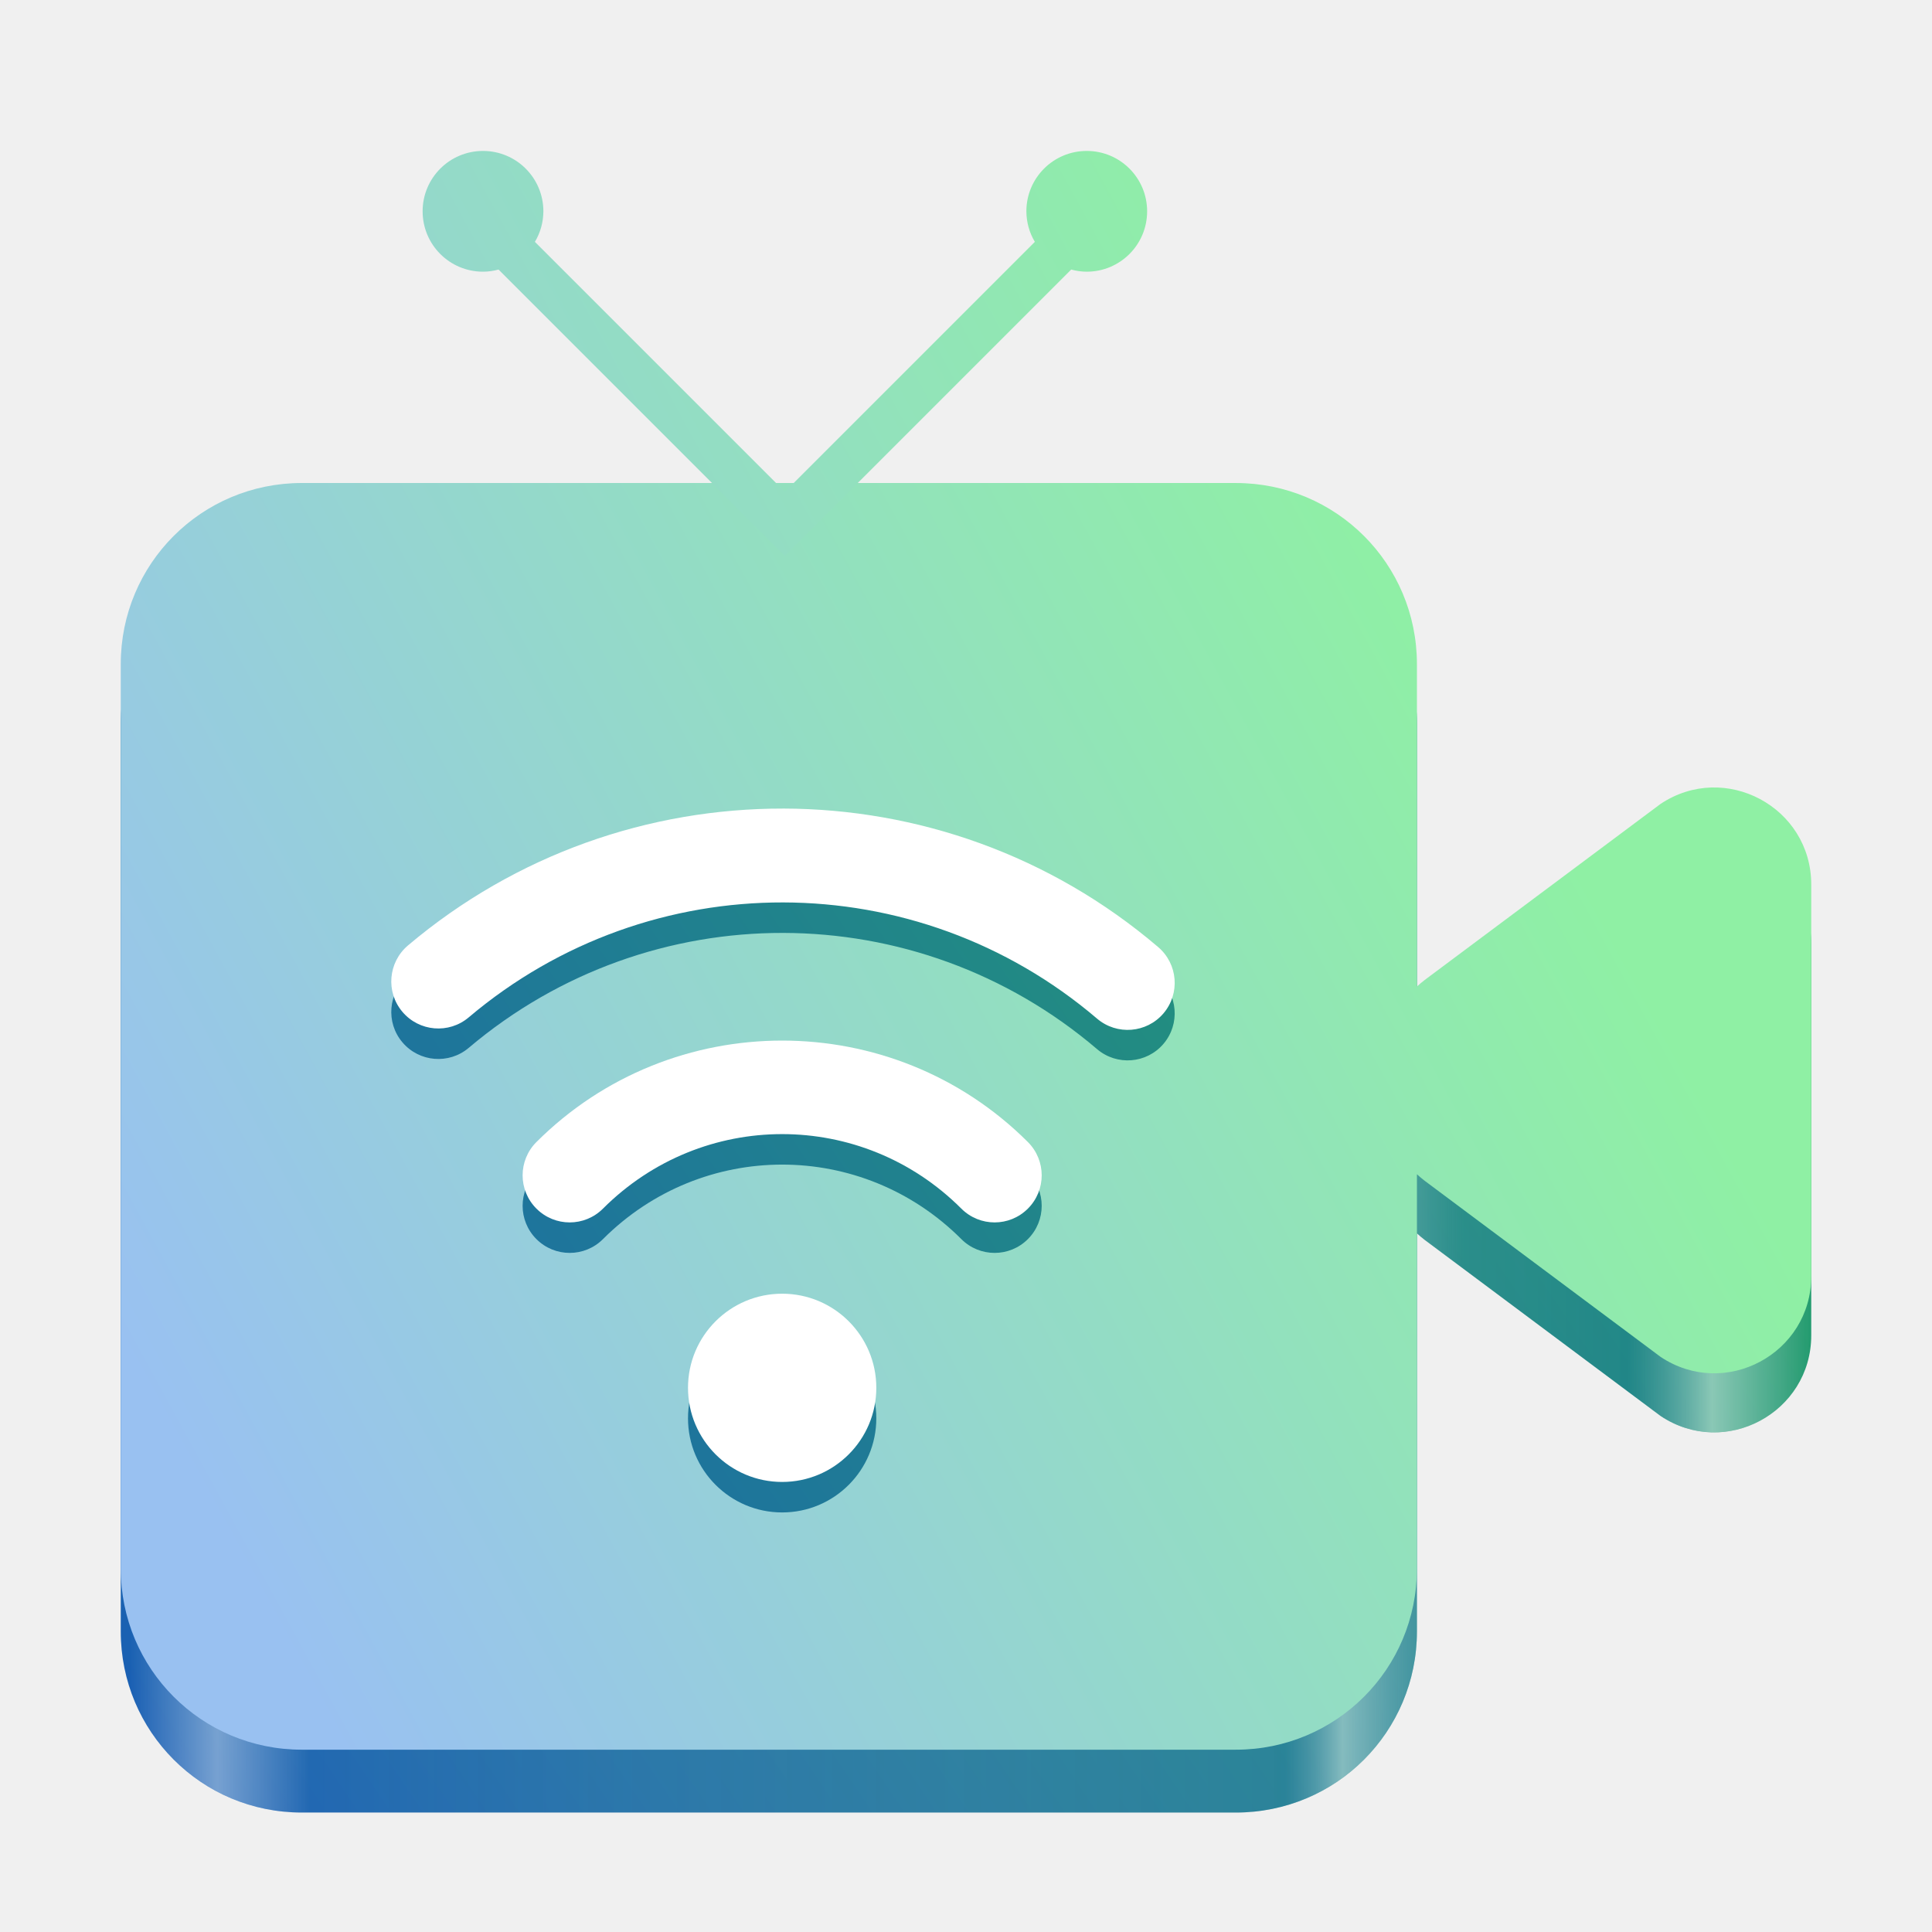
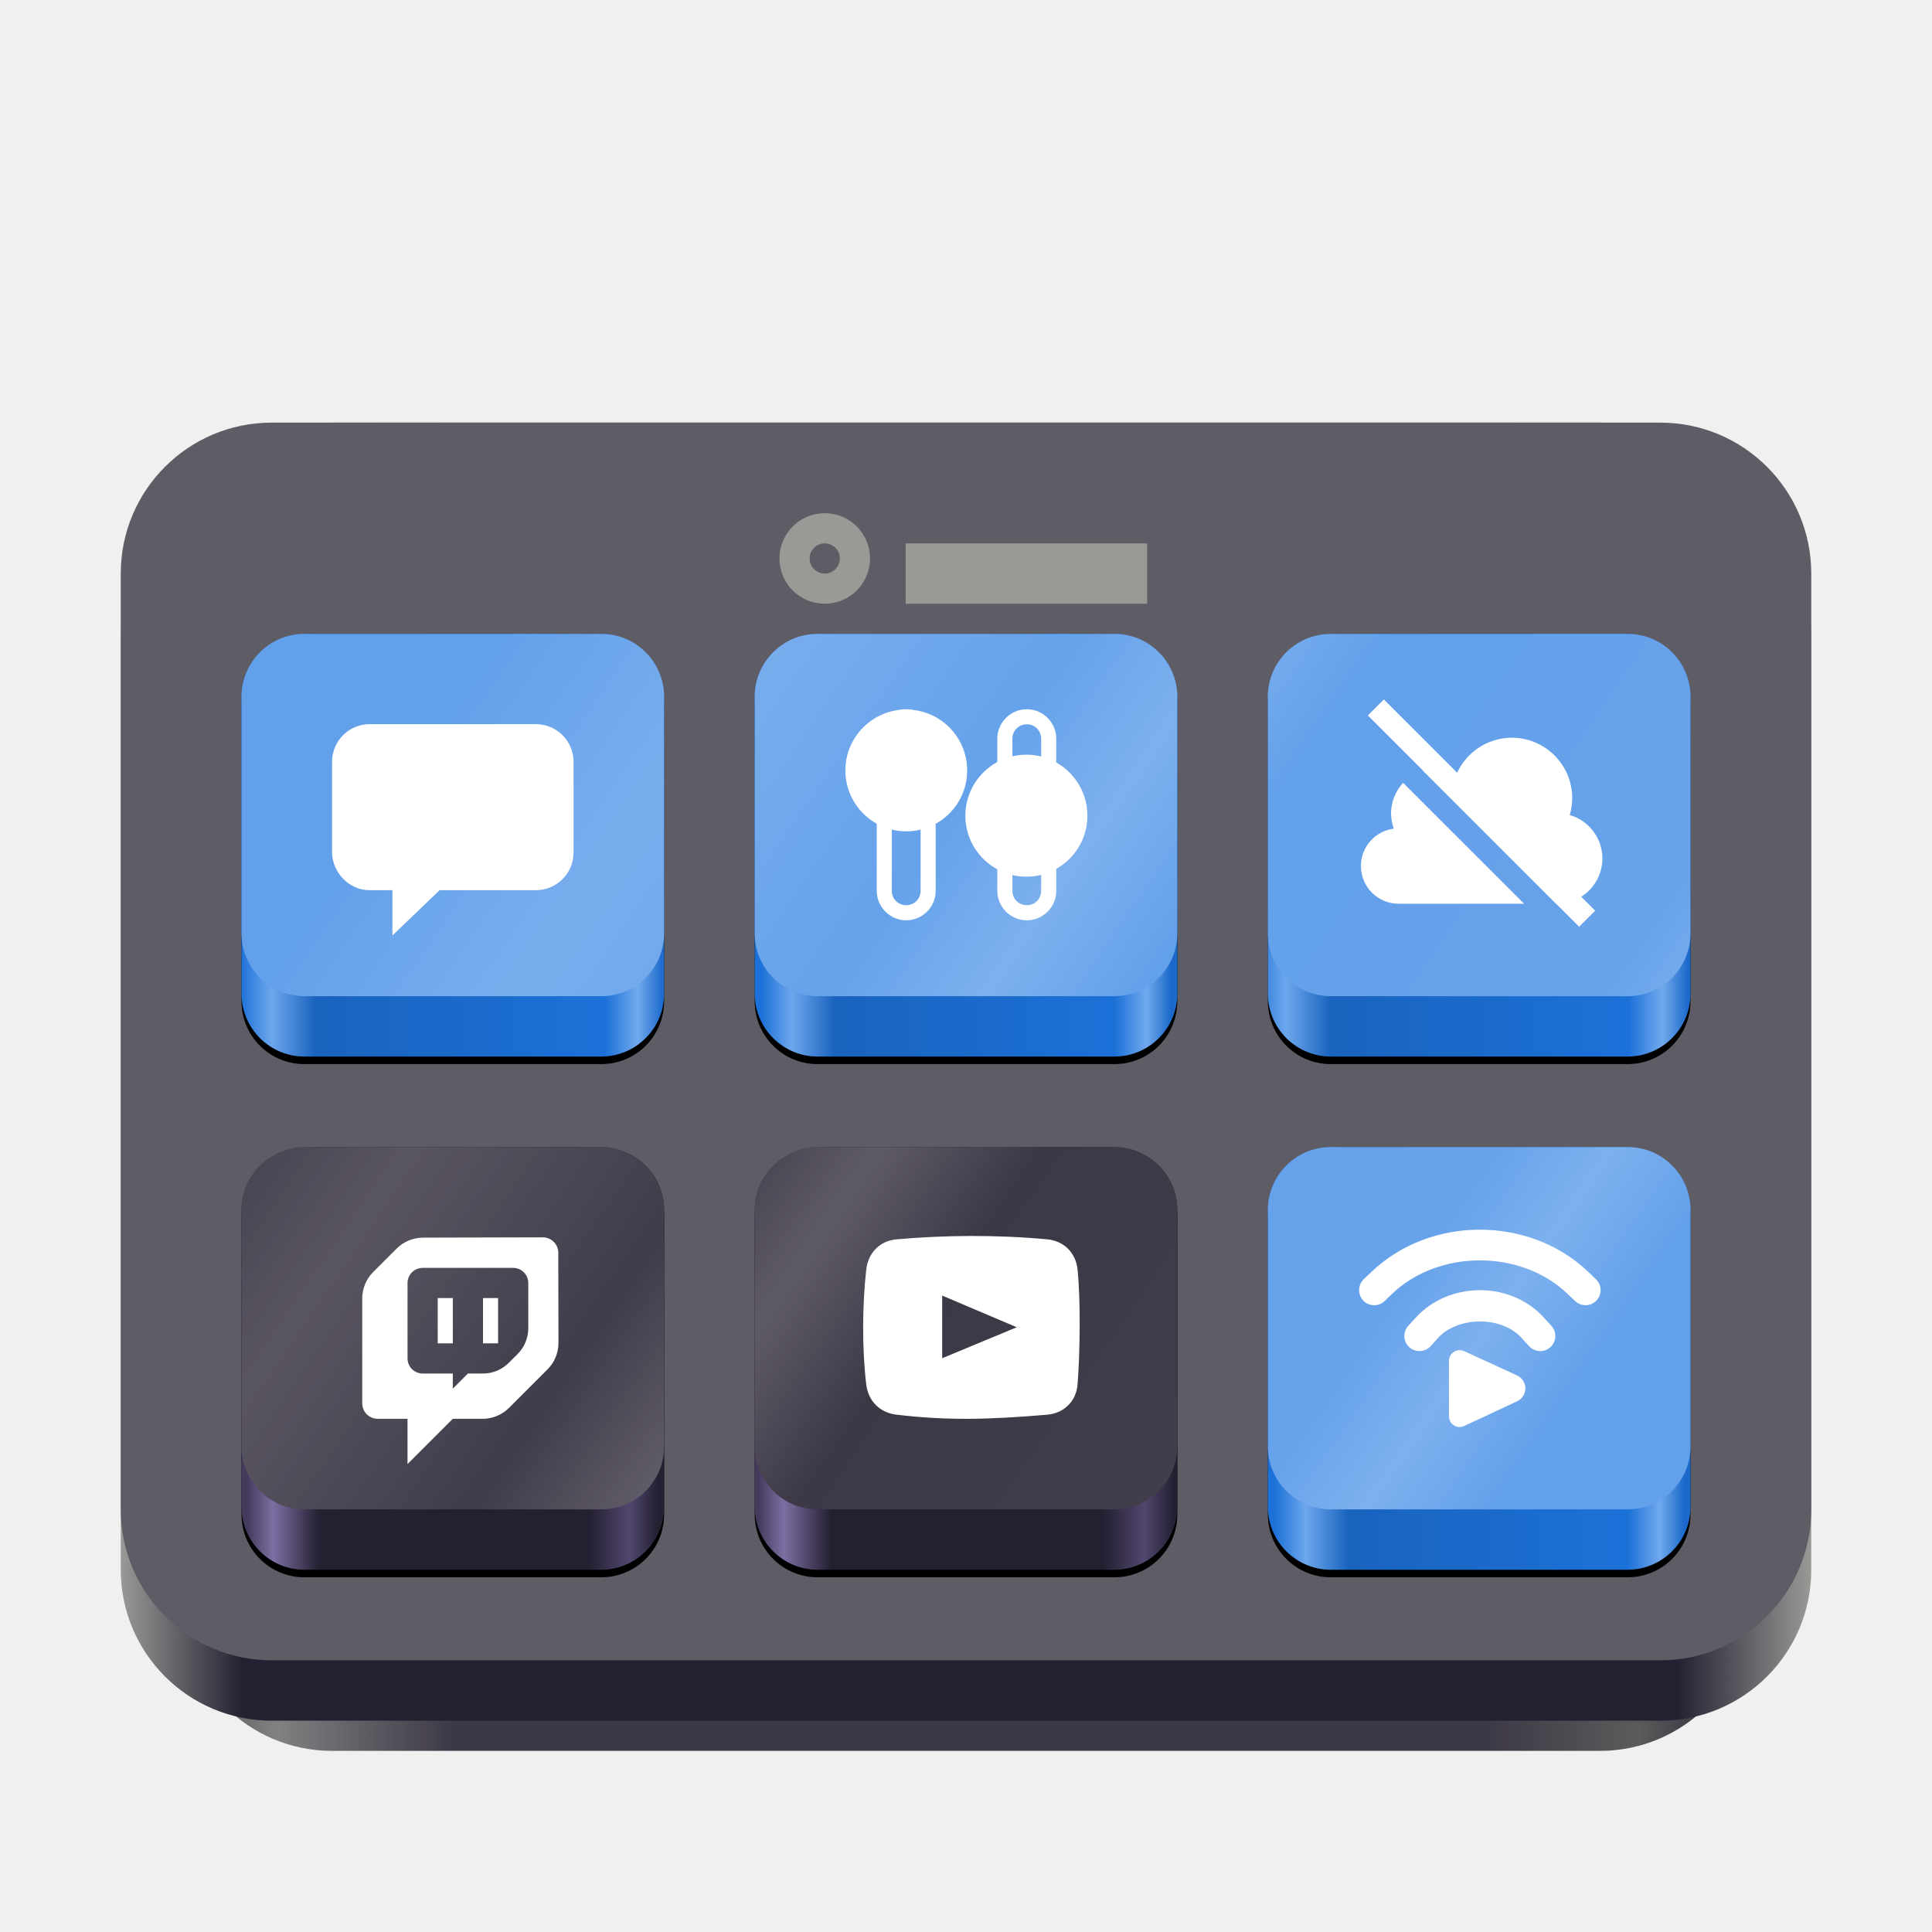
<svg xmlns="http://www.w3.org/2000/svg" xmlns:xlink="http://www.w3.org/1999/xlink" height="128px" viewBox="0 0 128 128" width="128px">
-   <linearGradient id="a" gradientUnits="userSpaceOnUse">
-     <stop offset="0" stop-color="#1a5fb4" />
-     <stop offset="1" stop-color="#26a269" />
+   <linearGradient id="a" gradientTransform="matrix(0.928571 0 0 1 4.571429 -172)" gradientUnits="userSpaceOnUse" x1="7.843" x2="119.957" y1="284.301" y2="284.301">
+     <stop offset="0" stop-color="#4b4b4b" />
+     <stop offset="0.062" stop-color="#818182" />
+     <stop offset="0.175" stop-color="#3d3846" />
+     <stop offset="0.831" stop-color="#3d3846" />
+     <stop offset="0.929" stop-color="#5b5b5b" />
+     <stop offset="1" stop-color="#241f31" />
  </linearGradient>
-   <linearGradient id="b" x1="8" x2="106" xlink:href="#a" y1="114" y2="48" />
-   <linearGradient id="c" gradientUnits="userSpaceOnUse" x1="8.614" x2="119.862" y1="118.916" y2="118.916">
+   <linearGradient id="b" gradientUnits="userSpaceOnUse" x1="8" x2="120" y1="112" y2="112">
+     <stop offset="0" stop-color="#9a9996" />
+     <stop offset="0.073" stop-color="#241f31" />
+     <stop offset="0.92" stop-color="#241f31" />
+     <stop offset="1" stop-color="#9a9996" />
+   </linearGradient>
+   <linearGradient id="c" gradientUnits="userSpaceOnUse">
+     <stop offset="0" stop-color="#1c71d8" />
+     <stop offset="0.075" stop-color="#6da7ec" />
+     <stop offset="0.179" stop-color="#1963be" />
+     <stop offset="0.864" stop-color="#1c71d8" />
+     <stop offset="0.941" stop-color="#71a9ed" />
+     <stop offset="1" stop-color="#1b6acb" />
+   </linearGradient>
+   <linearGradient id="d" x1="15.909" x2="43.905" xlink:href="#c" y1="68.7" y2="68.7" />
+   <linearGradient id="e" x1="50.447" x2="77.553" xlink:href="#c" y1="67.715" y2="67.715" />
+   <linearGradient id="f" x1="83.033" x2="111.823" xlink:href="#c" y1="68.835" y2="68.835" />
+   <linearGradient id="g" gradientUnits="userSpaceOnUse">
+     <stop offset="0" stop-color="#443a5c" />
+     <stop offset="0.062" stop-color="#7d6fa3" />
+     <stop offset="0.175" stop-color="#241f31" />
+     <stop offset="0.831" stop-color="#241f31" />
+     <stop offset="0.929" stop-color="#51476f" />
+     <stop offset="1" stop-color="#241f31" />
+   </linearGradient>
+   <linearGradient id="h" x1="16.397" x2="43.603" xlink:href="#g" y1="101.613" y2="101.613" />
+   <linearGradient id="i" x1="50.24" x2="77.76" xlink:href="#g" y1="101.232" y2="101.232" />
+   <linearGradient id="j" x1="84.48" x2="111.561" xlink:href="#c" y1="101.779" y2="101.779" />
+   <filter id="k" height="100%" width="100%" x="0%" y="0%">
+     <feColorMatrix in="SourceGraphic" type="matrix" values="0 0 0 0 1 0 0 0 0 1 0 0 0 0 1 0 0 0 1 0" />
+   </filter>
+   <mask id="l">
+     <g filter="url(#k)">
+       <rect fill-opacity="0.172" height="128" width="128" />
+     </g>
+   </mask>
+   <linearGradient id="m" gradientUnits="userSpaceOnUse" x1="38" x2="113.39" y1="61.986" y2="113.646">
    <stop offset="0" stop-color="#ffffff" stop-opacity="0" />
-     <stop offset="0.052" stop-color="#ffffff" stop-opacity="0.404" />
-     <stop offset="0.107" stop-color="#ffffff" stop-opacity="0.031" />
-     <stop offset="0.688" stop-color="#5588c7" stop-opacity="0.204" />
-     <stop offset="0.722" stop-color="#ffffff" stop-opacity="0.447" />
-     <stop offset="0.794" stop-color="#457dc2" stop-opacity="0.22" />
-     <stop offset="0.892" stop-color="#1a5fb4" stop-opacity="0.267" />
-     <stop offset="0.942" stop-color="#ffffff" stop-opacity="0.467" />
+     <stop offset="0.161" stop-color="#ffffff" stop-opacity="0.839" />
+     <stop offset="0.346" stop-color="#ffffff" stop-opacity="0.11" />
+     <stop offset="0.441" stop-color="#ffffff" />
+     <stop offset="0.537" stop-color="#ffffff" stop-opacity="0" />
+     <stop offset="0.812" stop-color="#ffffff" stop-opacity="0.184" />
+     <stop offset="0.879" stop-color="#ffffff" />
+     <stop offset="0.954" stop-color="#ffffff" stop-opacity="0.043" />
    <stop offset="1" stop-color="#ffffff" stop-opacity="0" />
  </linearGradient>
-   <linearGradient id="d" gradientUnits="userSpaceOnUse">
-     <stop offset="0" stop-color="#99c1f1" />
-     <stop offset="1" stop-color="#8ff0a4" />
-   </linearGradient>
-   <linearGradient id="e" x1="16" x2="104" xlink:href="#d" y1="104" y2="56" />
-   <linearGradient id="f" x1="20" x2="108" xlink:href="#d" y1="104" y2="56" />
-   <linearGradient id="g" x1="11.415" x2="110.369" xlink:href="#a" y1="114.866" y2="48.224" />
-   <path d="m 20 35.914 c -6.648 0 -12 5.352 -12 12 v 60.172 c 0 6.648 5.352 12 12 12 h 61.875 c 6.648 0 12 -5.352 12 -12 v -26.375 c 0.168 0.152 0.34 0.301 0.52 0.438 l 15.621 11.66 c 4.27 2.848 9.984 -0.211 9.984 -5.344 v -25.945 c 0 -5.133 -5.715 -8.191 -9.984 -5.344 l -15.621 11.66 c -0.18 0.137 -0.352 0.285 -0.52 0.438 v -21.359 c 0 -6.648 -5.352 -12 -12 -12 z m 0 0" fill="url(#b)" />
-   <path d="m 20 35.914 c -6.648 0 -12 5.352 -12 12 v 60.172 c 0 6.648 5.352 12 12 12 h 61.875 c 6.648 0 12 -5.352 12 -12 v -26.375 c 0.168 0.152 0.34 0.301 0.52 0.438 l 15.621 11.66 c 4.27 2.848 9.984 -0.211 9.984 -5.344 v -25.945 c 0 -5.133 -5.715 -8.191 -9.984 -5.344 l -15.621 11.66 c -0.18 0.137 -0.352 0.285 -0.52 0.438 v -21.359 c 0 -6.648 -5.352 -12 -12 -12 z m 0 0" fill="url(#c)" />
-   <path d="m 20 32 c -6.648 0 -12 5.352 -12 12 v 59.922 c 0 6.648 5.352 12 12 12 h 61.875 c 6.648 0 12 -5.352 12 -12 v -26.125 c 0.168 0.152 0.34 0.301 0.52 0.438 l 15.621 11.66 c 4.27 2.848 9.984 -0.211 9.984 -5.344 v -25.945 c 0 -5.133 -5.715 -8.191 -9.984 -5.344 l -15.621 11.66 c -0.18 0.137 -0.352 0.285 -0.52 0.438 v -21.359 c 0 -6.648 -5.352 -12 -12 -12 z m 0 0" fill="url(#e)" />
-   <path d="m 32 10 c -2.211 0 -4 1.789 -4 4 s 1.789 4 4 4 c 0.348 0 0.695 -0.051 1.031 -0.141 l 18.969 18.969 l 18.969 -18.969 c 0.336 0.09 0.684 0.141 1.031 0.141 c 2.211 0 4 -1.789 4 -4 s -1.789 -4 -4 -4 s -4 1.789 -4 4 c 0.004 0.715 0.195 1.414 0.562 2.023 l -16.562 16.562 l -16.562 -16.562 c 0.367 -0.609 0.559 -1.309 0.562 -2.023 c 0 -2.211 -1.789 -4 -4 -4 z m 0 0" fill="url(#f)" />
-   <path d="m 51.898 55.59 c -8.848 -0.016 -17.699 3.008 -24.871 9.07 c -1.312 1.113 -1.48 3.082 -0.367 4.395 c 1.113 1.316 3.082 1.48 4.395 0.367 c 12.043 -10.184 29.633 -10.148 41.629 0.086 c 1.312 1.117 3.281 0.961 4.398 -0.348 c 1.117 -1.312 0.961 -3.277 -0.352 -4.395 c -7.145 -6.098 -15.984 -9.156 -24.832 -9.176 z m -0.078 15.371 c -5.898 0 -11.797 2.242 -16.281 6.723 c -1.219 1.219 -1.219 3.191 0 4.41 s 3.191 1.219 4.41 0 c 6.582 -6.582 17.16 -6.582 23.742 0 c 1.219 1.219 3.191 1.219 4.41 0 s 1.219 -3.191 0 -4.41 c -4.484 -4.48 -10.383 -6.723 -16.281 -6.723 z m 6.238 23.004 c 0 3.445 -2.793 6.238 -6.238 6.238 c -3.445 0 -6.238 -2.793 -6.238 -6.238 c 0 -3.441 2.793 -6.234 6.238 -6.234 c 3.445 0 6.238 2.793 6.238 6.234 z m 0 0" fill="url(#g)" />
-   <path d="m 51.898 53.57 c -8.848 -0.016 -17.699 3.008 -24.871 9.07 c -1.312 1.113 -1.48 3.082 -0.367 4.395 c 1.113 1.316 3.082 1.48 4.395 0.367 c 12.043 -10.184 29.633 -10.148 41.629 0.086 c 1.312 1.117 3.281 0.961 4.398 -0.348 c 1.117 -1.312 0.961 -3.277 -0.352 -4.395 c -7.145 -6.098 -15.984 -9.156 -24.832 -9.176 z m -0.078 15.371 c -5.898 0 -11.797 2.242 -16.281 6.723 c -1.219 1.219 -1.219 3.191 0 4.41 s 3.191 1.219 4.41 0 c 6.582 -6.582 17.16 -6.582 23.742 0 c 1.219 1.219 3.191 1.219 4.41 0 s 1.219 -3.191 0 -4.41 c -4.484 -4.48 -10.383 -6.723 -16.281 -6.723 z m 6.238 23.004 c 0 3.445 -2.793 6.238 -6.238 6.238 c -3.445 0 -6.238 -2.793 -6.238 -6.238 c 0 -3.441 2.793 -6.234 6.238 -6.234 c 3.445 0 6.238 2.793 6.238 6.234 z m 0 0" fill="#ffffff" />
+   <clipPath id="n">
+     <rect height="152" width="192" />
+   </clipPath>
+   <path d="m 22 28 h 84 c 5.523 0 10 4.477 10 10 v 68 c 0 5.523 -4.477 10 -10 10 h -84 c -5.523 0 -10 -4.477 -10 -10 v -68 c 0 -5.523 4.477 -10 10 -10 z m 0 0" fill="url(#a)" />
+   <path d="m 18 32 h 92 c 5.523 0 10 4.477 10 10 v 62 c 0 5.523 -4.477 10 -10 10 h -92 c -5.523 0 -10 -4.477 -10 -10 v -62 c 0 -5.523 4.477 -10 10 -10 z m 0 0" fill="url(#b)" />
+   <path d="m 18 28 h 92 c 5.523 0 10 4.477 10 10 v 62 c 0 5.523 -4.477 10 -10 10 h -92 c -5.523 0 -10 -4.477 -10 -10 v -62 c 0 -5.523 4.477 -10 10 -10 z m 0 0" fill="#5e5c64" />
+   <path d="m 88.172 42.5 h 19.656 c 2.312 0 4.172 1.859 4.172 4.172 v 19.656 c 0 2.312 -1.859 4.172 -4.172 4.172 h -19.656 c -2.312 0 -4.172 -1.859 -4.172 -4.172 v -19.656 c 0 -2.312 1.859 -4.172 4.172 -4.172 z m -34 0 h 19.656 c 2.312 0 4.172 1.859 4.172 4.172 v 19.656 c 0 2.312 -1.859 4.172 -4.172 4.172 h -19.656 c -2.312 0 -4.172 -1.859 -4.172 -4.172 v -19.656 c 0 -2.312 1.859 -4.172 4.172 -4.172 z m -34 0 h 19.656 c 2.312 0 4.172 1.859 4.172 4.172 v 19.656 c 0 2.312 -1.859 4.172 -4.172 4.172 h -19.656 c -2.312 0 -4.172 -1.859 -4.172 -4.172 v -19.656 c 0 -2.312 1.859 -4.172 4.172 -4.172 z m 68 34 h 19.656 c 2.312 0 4.172 1.859 4.172 4.172 v 19.656 c 0 2.312 -1.859 4.172 -4.172 4.172 h -19.656 c -2.312 0 -4.172 -1.859 -4.172 -4.172 v -19.656 c 0 -2.312 1.859 -4.172 4.172 -4.172 z m -34 0 h 19.656 c 2.312 0 4.172 1.859 4.172 4.172 v 19.656 c 0 2.312 -1.859 4.172 -4.172 4.172 h -19.656 c -2.312 0 -4.172 -1.859 -4.172 -4.172 v -19.656 c 0 -2.312 1.859 -4.172 4.172 -4.172 z m -34 0 h 19.656 c 2.312 0 4.172 1.859 4.172 4.172 v 19.656 c 0 2.312 -1.859 4.172 -4.172 4.172 h -19.656 c -2.312 0 -4.172 -1.859 -4.172 -4.172 v -19.656 c 0 -2.312 1.859 -4.172 4.172 -4.172 z m 0 0" />
+   <path d="m 20.172 42 h 19.656 c 2.305 0 4.172 1.867 4.172 4.172 v 19.656 c 0 2.305 -1.867 4.172 -4.172 4.172 h -19.656 c -2.305 0 -4.172 -1.867 -4.172 -4.172 v -19.656 c 0 -2.305 1.867 -4.172 4.172 -4.172 z m 0 0" fill="url(#d)" />
+   <path d="m 54.172 42 h 19.656 c 2.305 0 4.172 1.867 4.172 4.172 v 19.656 c 0 2.305 -1.867 4.172 -4.172 4.172 h -19.656 c -2.305 0 -4.172 -1.867 -4.172 -4.172 v -19.656 c 0 -2.305 1.867 -4.172 4.172 -4.172 z m 0 0" fill="url(#e)" />
+   <path d="m 88.172 42 h 19.656 c 2.305 0 4.172 1.867 4.172 4.172 v 19.656 c 0 2.305 -1.867 4.172 -4.172 4.172 h -19.656 c -2.305 0 -4.172 -1.867 -4.172 -4.172 v -19.656 c 0 -2.305 1.867 -4.172 4.172 -4.172 z m 0 0" fill="url(#f)" />
+   <path d="m 20.172 76 h 19.656 c 2.305 0 4.172 1.867 4.172 4.172 v 19.656 c 0 2.305 -1.867 4.172 -4.172 4.172 h -19.656 c -2.305 0 -4.172 -1.867 -4.172 -4.172 v -19.656 c 0 -2.305 1.867 -4.172 4.172 -4.172 z m 0 0" fill="url(#h)" />
+   <path d="m 54.172 76 h 19.656 c 2.305 0 4.172 1.867 4.172 4.172 v 19.656 c 0 2.305 -1.867 4.172 -4.172 4.172 h -19.656 c -2.305 0 -4.172 -1.867 -4.172 -4.172 v -19.656 c 0 -2.305 1.867 -4.172 4.172 -4.172 z m 0 0" fill="url(#i)" />
+   <path d="m 88.172 76 h 19.656 c 2.305 0 4.172 1.867 4.172 4.172 v 19.656 c 0 2.305 -1.867 4.172 -4.172 4.172 h -19.656 c -2.305 0 -4.172 -1.867 -4.172 -4.172 v -19.656 c 0 -2.305 1.867 -4.172 4.172 -4.172 z m 0 0" fill="url(#j)" />
+   <path d="m 56.641 37 c 0 1.105 -0.895 2 -2 2 s -2 -0.895 -2 -2 s 0.895 -2 2 -2 s 2 0.895 2 2 z m 0 0" fill="none" stroke="#9a9996" stroke-linecap="round" stroke-width="2" />
+   <path d="m 60 36 h 16 v 4 h -16 z m 0 0" fill="#9a9996" />
+   <path d="m 20.172 42 h 19.656 c 2.305 0 4.172 1.867 4.172 4.172 v 15.656 c 0 2.305 -1.867 4.172 -4.172 4.172 h -19.656 c -2.305 0 -4.172 -1.867 -4.172 -4.172 v -15.656 c 0 -2.305 1.867 -4.172 4.172 -4.172 z m 0 0" fill="#62a0ea" />
+   <path d="m 35.5 47.977 c 1.383 0 2.504 1.117 2.5 2.5 v 6 c 0 1.383 -1.113 2.5 -2.5 2.5 h -6.375 l -3.125 3 v -3 h -1.5 c -1.5 0 -2.5 -1.316 -2.5 -2.5 v -6 c 0 -1.387 1.113 -2.5 2.5 -2.5 z m 0 0" fill="#ffffff" />
+   <path d="m 54.172 42 h 19.656 c 2.305 0 4.172 1.867 4.172 4.172 v 15.656 c 0 2.305 -1.867 4.172 -4.172 4.172 h -19.656 c -2.305 0 -4.172 -1.867 -4.172 -4.172 v -15.656 c 0 -2.305 1.867 -4.172 4.172 -4.172 z m 0 0" fill="#62a0ea" />
+   <path d="m 60.039 46.988 c -1.074 0 -1.953 0.879 -1.953 1.953 v 10.078 c 0 1.074 0.879 1.953 1.953 1.953 c 1.074 0 1.953 -0.879 1.953 -1.953 v -10.078 c 0 -1.074 -0.879 -1.953 -1.953 -1.953 z m 0 1 c 0.539 0 0.953 0.418 0.953 0.953 v 10.078 c 0 0.535 -0.414 0.953 -0.953 0.953 c -0.535 0 -0.953 -0.418 -0.953 -0.953 v -10.078 c 0 -0.535 0.418 -0.953 0.953 -0.953 z m 0 0" fill="#ffffff" />
+   <path d="m 64.078 51.043 c 0 2.23 -1.805 4.035 -4.035 4.035 c -2.227 0 -4.035 -1.805 -4.035 -4.035 c 0 -2.227 1.809 -4.035 4.035 -4.035 c 2.23 0 4.035 1.809 4.035 4.035 z m 0 0" fill="#ffffff" />
+   <path d="m 68.027 46.988 c -1.074 0 -1.953 0.879 -1.953 1.953 v 10.078 c 0 1.074 0.879 1.953 1.953 1.953 c 1.074 0 1.953 -0.879 1.953 -1.953 v -10.078 c 0 -1.074 -0.879 -1.953 -1.953 -1.953 z m 0 1 c 0.539 0 0.953 0.418 0.953 0.953 v 10.078 c 0 0.535 -0.414 0.953 -0.953 0.953 c -0.535 0 -0.953 -0.418 -0.953 -0.953 v -10.078 c 0 -0.535 0.418 -0.953 0.953 -0.953 z m 0 0" fill="#ffffff" />
+   <path d="m 72.043 54.043 c 0 2.23 -1.812 4.039 -4.043 4.039 s -4.043 -1.809 -4.043 -4.039 c 0 -2.234 1.812 -4.043 4.043 -4.043 s 4.043 1.809 4.043 4.043 z m 0 0" fill="#ffffff" />
+   <path d="m 88.172 42 h 19.656 c 2.305 0 4.172 1.867 4.172 4.172 v 15.656 c 0 2.305 -1.867 4.172 -4.172 4.172 h -19.656 c -2.305 0 -4.172 -1.867 -4.172 -4.172 v -15.656 c 0 -2.305 1.867 -4.172 4.172 -4.172 z m 0 0" fill="#62a0ea" />
+   <path d="m 88.172 76 h 19.656 c 2.305 0 4.172 1.867 4.172 4.172 v 15.656 c 0 2.305 -1.867 4.172 -4.172 4.172 h -19.656 c -2.305 0 -4.172 -1.867 -4.172 -4.172 v -15.656 c 0 -2.305 1.867 -4.172 4.172 -4.172 z m 0 0" fill="#62a0ea" />
+   <path d="m 54.172 76 h 19.656 c 2.305 0 4.172 1.867 4.172 4.172 v 15.656 c 0 2.305 -1.867 4.172 -4.172 4.172 h -19.656 c -2.305 0 -4.172 -1.867 -4.172 -4.172 v -15.656 c 0 -2.305 1.867 -4.172 4.172 -4.172 z m 0 0" fill="#3d3846" />
+   <path d="m 20.172 76 h 19.656 c 2.305 0 4.172 1.867 4.172 4.172 v 15.656 c 0 2.305 -1.867 4.172 -4.172 4.172 h -19.656 c -2.305 0 -4.172 -1.867 -4.172 -4.172 v -15.656 c 0 -2.305 1.867 -4.172 4.172 -4.172 z m 0 0" fill="#3d3846" />
+   <g fill="#ffffff">
+     <path d="m 26.273 82.727 l -1.547 1.547 c -0.465 0.465 -0.727 1.094 -0.727 1.754 v 6.945 c 0 0.566 0.461 1.027 1.027 1.027 h 1.973 v 3 l 3 -3 h 1.973 c 0.66 0 1.289 -0.262 1.754 -0.727 l 2.547 -2.547 c 0.465 -0.465 0.727 -1.094 0.727 -1.754 l -0.012 -5.973 c 0 -0.566 -0.461 -1.023 -1.027 -1.023 l -7.934 0.02 c -0.66 0.004 -1.289 0.266 -1.754 0.73 z m 1.727 1.273 h 6 c 0.551 0 1 0.449 1 1 v 3 c 0 0.641 -0.254 1.254 -0.707 1.707 l -0.586 0.586 c -0.453 0.453 -1.066 0.707 -1.707 0.707 h -1 l -1 1 v -1 h -2 c -0.551 0 -1 -0.449 -1 -1 v -5 c 0 -0.551 0.449 -1 1 -1 z m 1 2 v 3 h 1 v -3 z m 3 0 v 3 h 1 v -3 z m 0 0" />
+     <path d="m 59.391 82.109 c -1.102 0.098 -1.875 0.898 -2 2 c -0.258 2.316 -0.289 5.207 0 7.617 c 0.133 1.098 0.902 1.871 2 2 c 3.375 0.395 6.07 0.336 10 0 c 1.105 -0.098 1.914 -0.898 2 -2 c 0.168 -2.16 0.207 -5.609 0 -7.617 c -0.113 -1.102 -0.895 -1.891 -2 -2 c -3.426 -0.316 -6.832 -0.277 -10 0 z m 3.031 3.727 l 4.941 2.098 l -4.941 2.051 z m 0 0" />
+     <path d="m 100.164 48.875 c -1.562 0.004 -2.98 0.914 -3.633 2.336 c -0.422 -0.219 -0.895 -0.332 -1.367 -0.336 c -0.309 0.008 -0.617 0.062 -0.906 0.164 l 8.84 8.836 h 0.066 c 1.656 0 2.996 -1.34 3 -3 c -0.004 -1.332 -0.883 -2.504 -2.164 -2.875 c 0.105 -0.363 0.16 -0.742 0.164 -1.125 c -0.004 -2.207 -1.793 -3.996 -4 -4 z m -7.203 2.988 c -0.508 0.547 -0.793 1.266 -0.801 2.012 c 0.004 0.352 0.062 0.699 0.184 1.027 c -1.246 0.156 -2.18 1.219 -2.18 2.473 c 0 1.383 1.117 2.5 2.5 2.5 h 8.312 z m 0 0" />
+     <path d="m 91.684 46.34 l -1.062 1.059 l 14 14 l 1.062 -1.062 z m 0 0" />
+     <path d="m 98.043 81.469 c -2.617 0 -5.234 0.934 -7.191 2.805 l -0.5 0.48 c -0.398 0.383 -0.41 1.016 -0.031 1.414 c 0.383 0.398 1.016 0.41 1.414 0.027 l 0.5 -0.477 c 3.09 -2.953 8.531 -2.953 11.617 0 l 0.5 0.477 c 0.398 0.383 1.031 0.371 1.414 -0.027 c 0.383 -0.398 0.367 -1.031 -0.031 -1.414 l -0.496 -0.48 c -1.957 -1.871 -4.574 -2.805 -7.195 -2.805 z m -0.031 4.008 c -1.57 0.012 -3.125 0.629 -4.207 1.812 l -0.5 0.547 c -0.375 0.41 -0.344 1.047 0.066 1.418 s 1.043 0.34 1.414 -0.07 l 0.496 -0.547 c 1.277 -1.402 4.16 -1.496 5.523 0 l 0.5 0.547 c 0.371 0.41 1.004 0.441 1.414 0.07 c 0.406 -0.375 0.438 -1.008 0.062 -1.414 l -0.5 -0.551 c -1.121 -1.23 -2.703 -1.824 -4.27 -1.812 z m 0 0" />
+     <path d="m 96 90.16 v 3.68 c 0 0.242 0.121 0.465 0.324 0.594 s 0.461 0.145 0.68 0.043 l 3.512 -1.641 c 0.332 -0.156 0.543 -0.492 0.543 -0.859 c -0.004 -0.367 -0.219 -0.699 -0.551 -0.852 l -3.504 -1.609 c -0.219 -0.102 -0.473 -0.082 -0.676 0.047 c -0.207 0.129 -0.328 0.355 -0.328 0.598 z m 0 0" />
+   </g>
+   <g clip-path="url(#n)" mask="url(#l)" transform="matrix(1 0 0 1 -8 -16)">
+     <path d="m 28.172 92 h 19.656 c 2.312 0 4.172 1.859 4.172 4.172 v 15.656 c 0 2.312 -1.859 4.172 -4.172 4.172 h -19.656 c -2.312 0 -4.172 -1.859 -4.172 -4.172 v -15.656 c 0 -2.312 1.859 -4.172 4.172 -4.172 z m 34 0 h 19.656 c 2.312 0 4.172 1.859 4.172 4.172 v 15.656 c 0 2.312 -1.859 4.172 -4.172 4.172 h -19.656 c -2.312 0 -4.172 -1.859 -4.172 -4.172 v -15.656 c 0 -2.312 1.859 -4.172 4.172 -4.172 z m 34 0 h 19.656 c 2.312 0 4.172 1.859 4.172 4.172 v 15.656 c 0 2.312 -1.859 4.172 -4.172 4.172 h -19.656 c -2.312 0 -4.172 -1.859 -4.172 -4.172 v -15.656 c 0 -2.312 1.859 -4.172 4.172 -4.172 z m 0 -34 h 19.656 c 2.312 0 4.172 1.859 4.172 4.172 v 15.656 c 0 2.312 -1.859 4.172 -4.172 4.172 h -19.656 c -2.312 0 -4.172 -1.859 -4.172 -4.172 v -15.656 c 0 -2.312 1.859 -4.172 4.172 -4.172 z m -34 0 h 19.656 c 2.312 0 4.172 1.859 4.172 4.172 v 15.656 c 0 2.312 -1.859 4.172 -4.172 4.172 h -19.656 c -2.312 0 -4.172 -1.859 -4.172 -4.172 v -15.656 c 0 -2.312 1.859 -4.172 4.172 -4.172 z m -34 0 h 19.656 c 2.312 0 4.172 1.859 4.172 4.172 v 15.656 c 0 2.312 -1.859 4.172 -4.172 4.172 h -19.656 c -2.312 0 -4.172 -1.859 -4.172 -4.172 v -15.656 c 0 -2.312 1.859 -4.172 4.172 -4.172 z m 0 0" fill="url(#m)" />
+   </g>
</svg>
